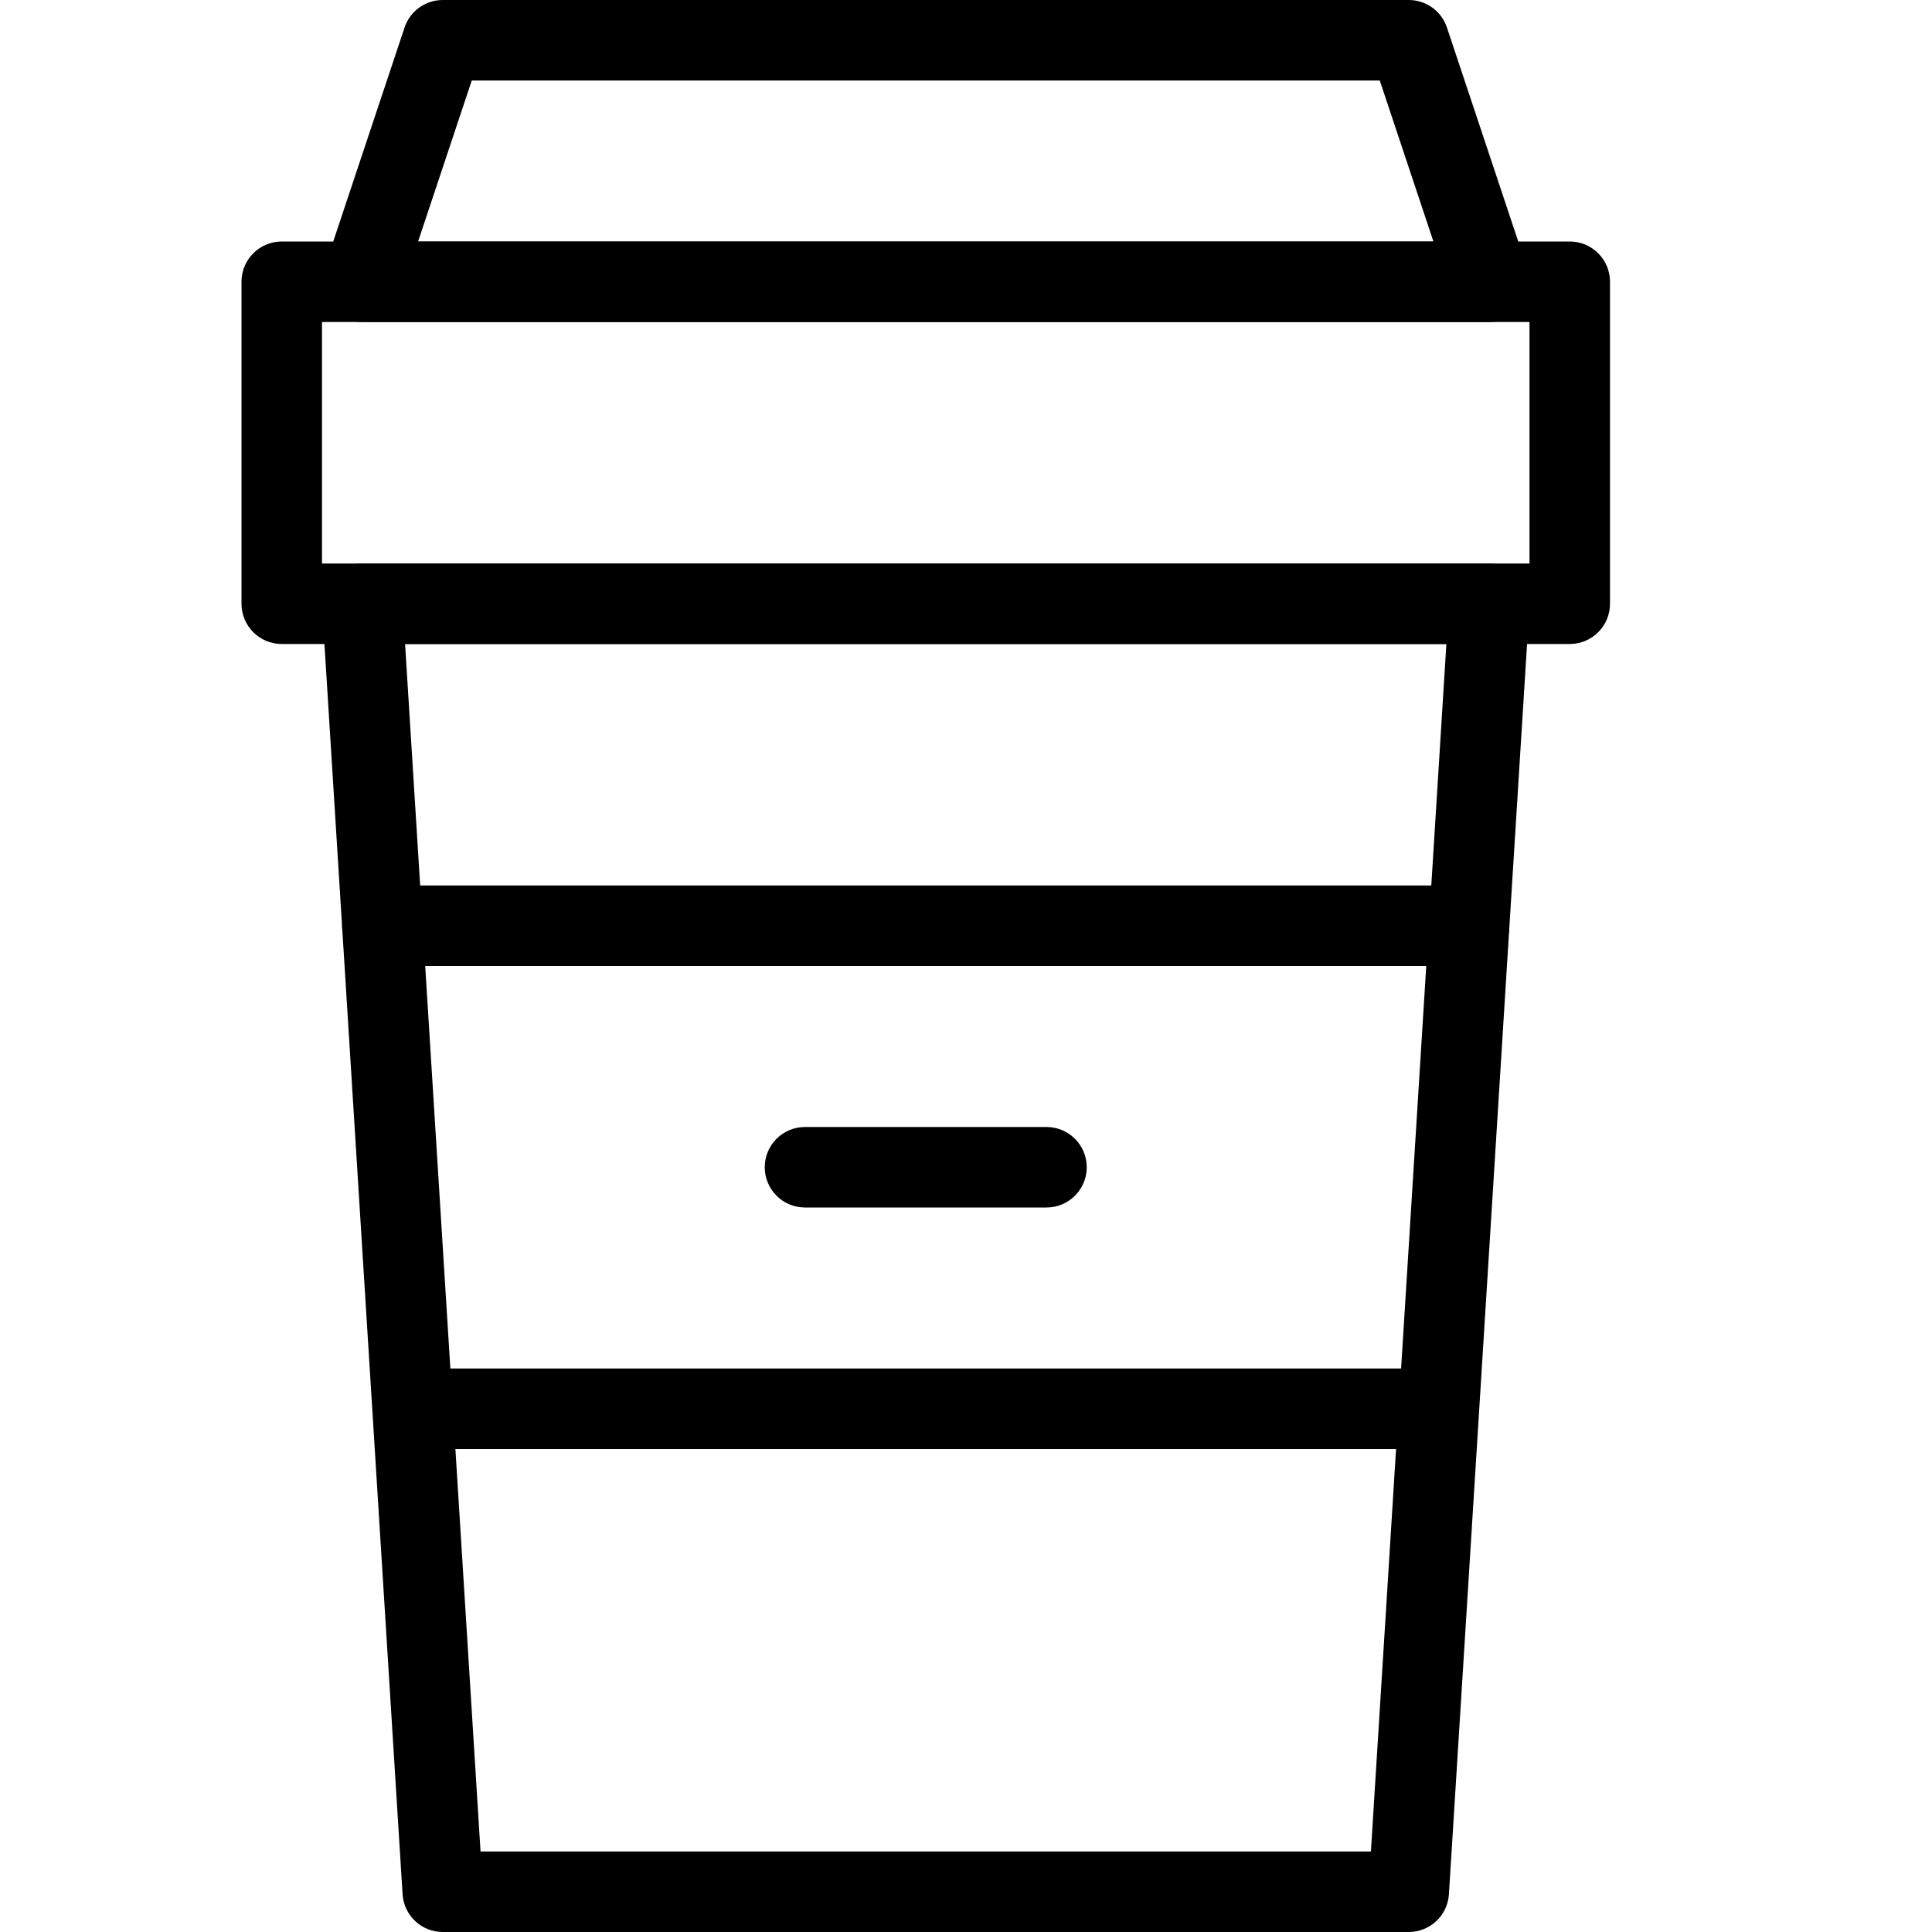
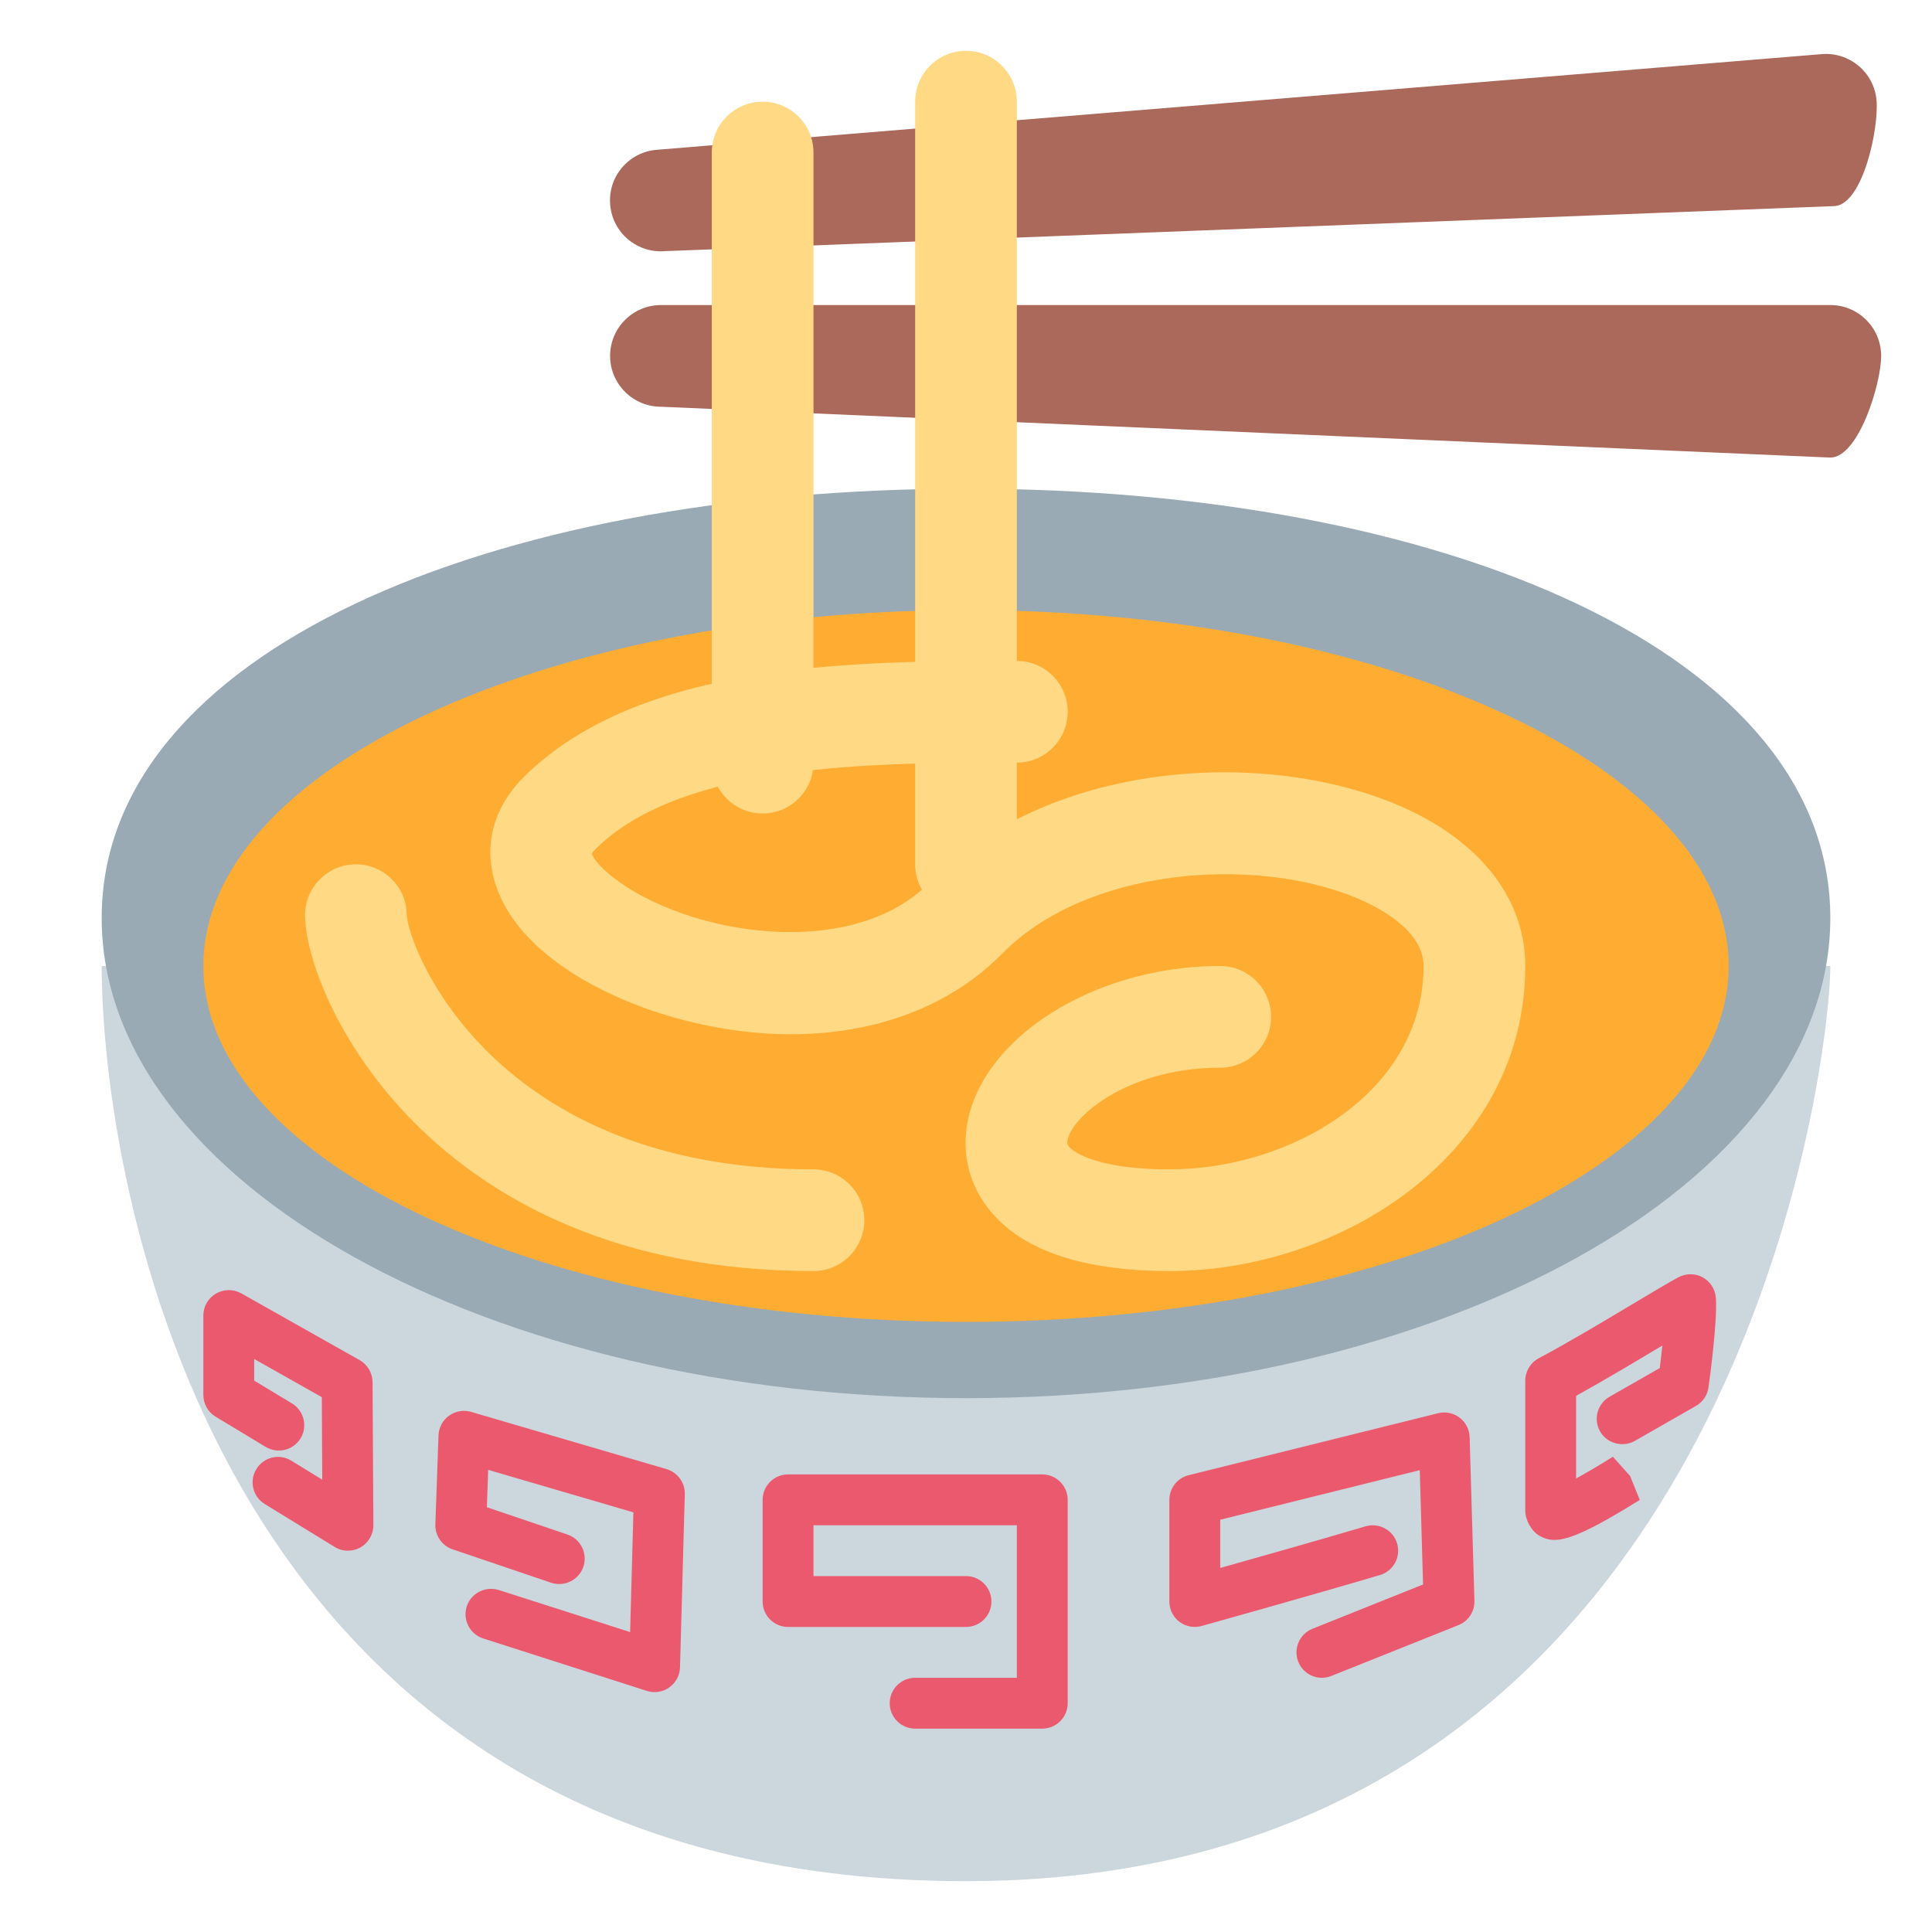
- <svg xmlns="http://www.w3.org/2000/svg" enable-background="new 0 0 48 48" height="48px" version="1.1" viewBox="0 0 48 48" width="48px" xml:space="preserve">
-   <g id="Expanded">
-     <g>
-       <g>
-         <path d="M35,48H11c-0.528,0-0.965-0.41-0.998-0.938l-2-32c-0.017-0.275,0.08-0.546,0.269-0.747S8.724,14,9,14h28     c0.276,0,0.54,0.114,0.729,0.315s0.286,0.472,0.269,0.747l-2,32C35.965,47.59,35.528,48,35,48z M11.939,46h22.121l1.875-30     H10.064L11.939,46z" />
-       </g>
-       <g>
-         <path d="M39,16H7c-0.552,0-1-0.447-1-1V7c0-0.553,0.448-1,1-1h32c0.552,0,1,0.447,1,1v8C40,15.553,39.552,16,39,16z M8,14h30V8H8     V14z" />
-       </g>
-       <g>
-         <path d="M37.02,8C37.014,7.999,37.007,8,37,8H9C8.679,8,8.377,7.846,8.189,7.585S7.95,6.988,8.051,6.684l2-6     C10.188,0.275,10.569,0,11,0h24c0.431,0,0.812,0.275,0.949,0.684l1.94,5.821C37.972,6.651,38.02,6.82,38.02,7     C38.02,7.553,37.572,8,37.02,8z M10.387,6h25.226l-1.333-4H11.721L10.387,6z" />
-       </g>
-       <g>
-         <path d="M36.5,24h-27c-0.552,0-1-0.447-1-1s0.448-1,1-1h27c0.552,0,1,0.447,1,1S37.052,24,36.5,24z" />
-       </g>
-       <g>
-         <rect height="2" width="25.5" x="10.25" y="34" />
-       </g>
-       <g>
-         <path d="M26,30h-6c-0.552,0-1-0.447-1-1s0.448-1,1-1h6c0.552,0,1,0.447,1,1S26.552,30,26,30z" />
+ <svg xmlns="http://www.w3.org/2000/svg" version="1.1" viewBox="0 0 47.5 47.5" height="32px" width="32px" style="enable-background:new 0 0 47.5 47.5;" id="svg2" xml:space="preserve">
+   <defs id="defs6">
+     <clipPath id="clipPath18">
+       <path d="M 0,38 38,38 38,0 0,0 0,38 z" id="path20" />
+     </clipPath>
+   </defs>
+   <g transform="matrix(1.25,0,0,-1.25,0,47.5)" id="g12">
+     <g id="g14">
+       <g clip-path="url(#clipPath18)" id="g16">
+         <g transform="translate(19,1)" id="g22">
+           <path d="m 0,0 c -14.958,0 -17,14 -17,18 l 34,0 C 17,16 15.042,0 0,0" id="path24" style="fill:#ccd6dd;fill-opacity:1;fill-rule:nonzero;stroke:none" />
+         </g>
+         <g transform="translate(36,19.9443)" id="g26">
+           <path d="m 0,0 c 0,-5.216 -7.611,-9.444 -17,-9.444 -9.389,0 -17,4.228 -17,9.444 0,5.216 7.611,8.444 17,8.444 C -7.611,8.444 0,5.216 0,0" id="path28" style="fill:#99aab5;fill-opacity:1;fill-rule:nonzero;stroke:none" />
+         </g>
+         <g transform="translate(20.5,4)" id="g30">
+           <path d="M 0,0 -2.5,0 C -2.776,0 -3,0.224 -3,0.5 -3,0.776 -2.776,1 -2.5,1 l 2,0 0,3 -4,0 0,-1 3,0 C -1.224,3 -1,2.776 -1,2.5 -1,2.224 -1.224,2 -1.5,2 L -5,2 c -0.276,0 -0.5,0.224 -0.5,0.5 l 0,2 C -5.5,4.776 -5.276,5 -5,5 L 0,5 C 0.276,5 0.5,4.776 0.5,4.5 l 0,-4 C 0.5,0.224 0.276,0 0,0" id="path32" style="fill:#ea596e;fill-opacity:1;fill-rule:nonzero;stroke:none" />
+         </g>
+         <g transform="translate(26,5)" id="g34">
+           <path d="m 0,0 c -0.198,0 -0.386,0.119 -0.464,0.314 -0.102,0.256 0.022,0.547 0.278,0.65 L 1.99,1.835 1.925,4.084 -2,3.109 -2,2.16 C -1.266,2.366 -0.042,2.713 0.858,2.979 1.12,3.056 1.401,2.907 1.479,2.642 1.558,2.377 1.406,2.099 1.142,2.021 -0.236,1.613 -2.365,1.019 -2.365,1.019 -2.52,0.977 -2.678,1.008 -2.803,1.102 -2.927,1.196 -3,1.344 -3,1.5 l 0,2 c 0,0.229 0.156,0.43 0.38,0.485 L 2.286,5.204 C 2.43,5.24 2.589,5.208 2.708,5.117 2.829,5.025 2.901,4.885 2.906,4.733 L 3,1.515 C 3.006,1.305 2.881,1.113 2.686,1.036 l -2.5,-1 C 0.125,0.012 0.062,0 0,0" id="path36" style="fill:#ea596e;fill-opacity:1;fill-rule:nonzero;stroke:none" />
+         </g>
+         <g transform="translate(30.5732,7.7119)" id="g38">
+           <path d="m 0,0 c -0.112,0 -0.201,0.03 -0.288,0.078 -0.158,0.088 -0.285,0.31 -0.285,0.491 l 0,2.563 c 0,0.184 0.102,0.354 0.265,0.441 C 0.282,3.887 0.972,4.3 1.53,4.634 1.92,4.867 2.248,5.063 2.441,5.167 2.59,5.245 2.771,5.244 2.917,5.164 3.065,5.083 3.162,4.933 3.175,4.764 3.209,4.326 3.062,3.219 3.031,3.001 3.011,2.848 2.919,2.712 2.784,2.635 L 1.581,1.947 C 1.343,1.815 1.036,1.894 0.898,2.134 0.762,2.373 0.845,2.679 1.085,2.816 L 2.072,3.38 C 2.09,3.52 2.107,3.673 2.124,3.824 2.098,3.809 2.07,3.792 2.044,3.776 1.554,3.483 0.966,3.131 0.427,2.834 l 0,-1.625 C 0.6,1.303 0.834,1.438 1.15,1.636 L 1.489,1.257 1.679,0.786 C 0.73,0.197 0.288,0 0,0" id="path40" style="fill:#ea596e;fill-opacity:1;fill-rule:nonzero;stroke:none" />
+         </g>
+         <g transform="translate(12.875,4.7187)" id="g42">
+           <path d="m 0,0 c -0.051,0 -0.103,0.008 -0.152,0.023 l -3.219,1.032 c -0.263,0.085 -0.408,0.366 -0.324,0.629 0.084,0.263 0.367,0.404 0.629,0.324 L -0.481,1.18 -0.417,3.535 -3.273,4.371 -3.299,3.636 -1.714,3.099 C -1.453,3.01 -1.313,2.727 -1.401,2.465 -1.49,2.203 -1.773,2.065 -2.036,2.151 l -1.937,0.657 c -0.209,0.071 -0.347,0.27 -0.339,0.491 l 0.062,1.75 c 0.006,0.154 0.082,0.298 0.208,0.388 0.125,0.09 0.283,0.118 0.433,0.074 L 0.234,4.386 C 0.452,4.322 0.6,4.119 0.594,3.893 L 0.5,0.486 C 0.496,0.329 0.417,0.183 0.289,0.092 0.204,0.031 0.103,0 0,0" id="path44" style="fill:#ea596e;fill-opacity:1;fill-rule:nonzero;stroke:none" />
+         </g>
+         <g transform="translate(6.8437,7.5)" id="g46">
+           <path d="m 0,0 c -0.091,0 -0.181,0.024 -0.262,0.074 l -1.375,0.844 c -0.235,0.144 -0.309,0.452 -0.164,0.687 0.144,0.236 0.451,0.311 0.688,0.165 l 0.608,-0.374 -0.009,1.624 -1.33,0.75 0,-0.425 0.743,-0.449 C -0.865,2.754 -0.789,2.447 -0.931,2.211 -1.074,1.975 -1.38,1.899 -1.618,2.041 l -0.984,0.594 c -0.15,0.09 -0.242,0.253 -0.242,0.428 l 0,1.562 c 0,0.178 0.094,0.342 0.248,0.432 0.153,0.089 0.343,0.091 0.498,0.004 L 0.23,3.748 C 0.386,3.66 0.483,3.495 0.484,3.315 L 0.5,0.503 C 0.501,0.321 0.403,0.153 0.246,0.064 0.169,0.021 0.084,0 0,0" id="path48" style="fill:#ea596e;fill-opacity:1;fill-rule:nonzero;stroke:none" />
+         </g>
+         <g transform="translate(34,19)" id="g50">
+           <path d="m 0,0 c 0,-3.866 -6.716,-7 -15,-7 -8.284,0 -15,3.134 -15,7 0,3.866 6.716,7 15,7 C -6.716,7 0,3.866 0,0" id="path52" style="fill:#ffac33;fill-opacity:1;fill-rule:nonzero;stroke:none" />
+         </g>
+         <g transform="translate(23,13)" id="g54">
+           <path d="M 0,0 C -1.18,0 -2.122,0.196 -2.801,0.584 -3.568,1.022 -4.008,1.727 -4.008,2.517 -4.008,4.372 -1.668,6 1,6 1.553,6 2,5.552 2,5 2,4.447 1.553,4 1,4 -0.872,4 -2.008,2.97 -2.008,2.517 -2.008,2.44 -1.855,2.348 -1.809,2.32 -1.599,2.201 -1.085,2 0,2 2.404,2 5,3.529 5,6 5,6.721 4.061,7.183 3.657,7.348 1.638,8.173 -1.634,7.927 -3.287,6.244 -4.728,4.776 -7.079,4.288 -9.577,4.942 c -1.538,0.402 -3.319,1.339 -3.705,2.761 -0.197,0.725 0.008,1.437 0.575,2.004 C -10.414,12 -6.129,12 -3,12 c 0.553,0 1,-0.448 1,-1 0,-0.552 -0.447,-1 -1,-1 -2.779,0 -6.586,0 -8.293,-1.707 -0.052,-0.053 -0.064,-0.081 -0.064,-0.082 0.024,-0.156 0.571,-0.763 1.807,-1.189 1.571,-0.541 3.676,-0.559 4.837,0.623 2.318,2.361 6.46,2.644 9.127,1.554 C 6.058,8.527 7,7.361 7,6 7,2.294 3.366,0 0,0" id="path56" style="fill:#ffd983;fill-opacity:1;fill-rule:nonzero;stroke:none" />
+         </g>
+         <g transform="translate(16,13)" id="g58">
+           <path d="m 0,0 c -7.605,0 -10,5.457 -10,7 0,0.552 0.448,1 1,1 0.551,0 0.998,-0.445 1,-0.995 C -7.964,6.342 -6.299,2 0,2 0.552,2 1,1.553 1,1 1,0.447 0.552,0 0,0" id="path60" style="fill:#ffd983;fill-opacity:1;fill-rule:nonzero;stroke:none" />
+         </g>
+         <g transform="translate(36.0918,33.9468)" id="g62">
+           <path d="m 0,0 -23.005,-0.886 c -0.55,-0.049 -1.036,0.357 -1.085,0.907 -0.05,0.55 0.356,1.036 0.906,1.085 L -0.269,2.988 C 0.282,3.038 0.768,2.632 0.817,2.082 0.866,1.532 0.551,0.05 0,0" id="path64" style="fill:#aa695b;fill-opacity:1;fill-rule:nonzero;stroke:none" />
+         </g>
+         <g transform="translate(36,29)" id="g66">
+           <path d="m 0,0 -23,1 c -0.552,0 -1,0.448 -1,1 0,0.552 0.448,1 1,1 L 0,3 C 0.553,3 1,2.552 1,2 1,1.448 0.553,0 0,0" id="path68" style="fill:#aa695b;fill-opacity:1;fill-rule:nonzero;stroke:none" />
+         </g>
+         <g transform="translate(15,22)" id="g70">
+           <path d="m 0,0 c -0.552,0 -1,0.448 -1,1 l 0,12 c 0,0.552 0.448,1 1,1 0.552,0 1,-0.448 1,-1 L 1,1 C 1,0.448 0.552,0 0,0" id="path72" style="fill:#ffd983;fill-opacity:1;fill-rule:nonzero;stroke:none" />
+         </g>
+         <g transform="translate(19,20)" id="g74">
+           <path d="m 0,0 c -0.552,0 -1,0.448 -1,1 l 0,15 c 0,0.552 0.448,1 1,1 0.552,0 1,-0.448 1,-1 L 1,1 C 1,0.448 0.552,0 0,0" id="path76" style="fill:#ffd983;fill-opacity:1;fill-rule:nonzero;stroke:none" />
+         </g>
      </g>
    </g>
  </g>
</svg>
